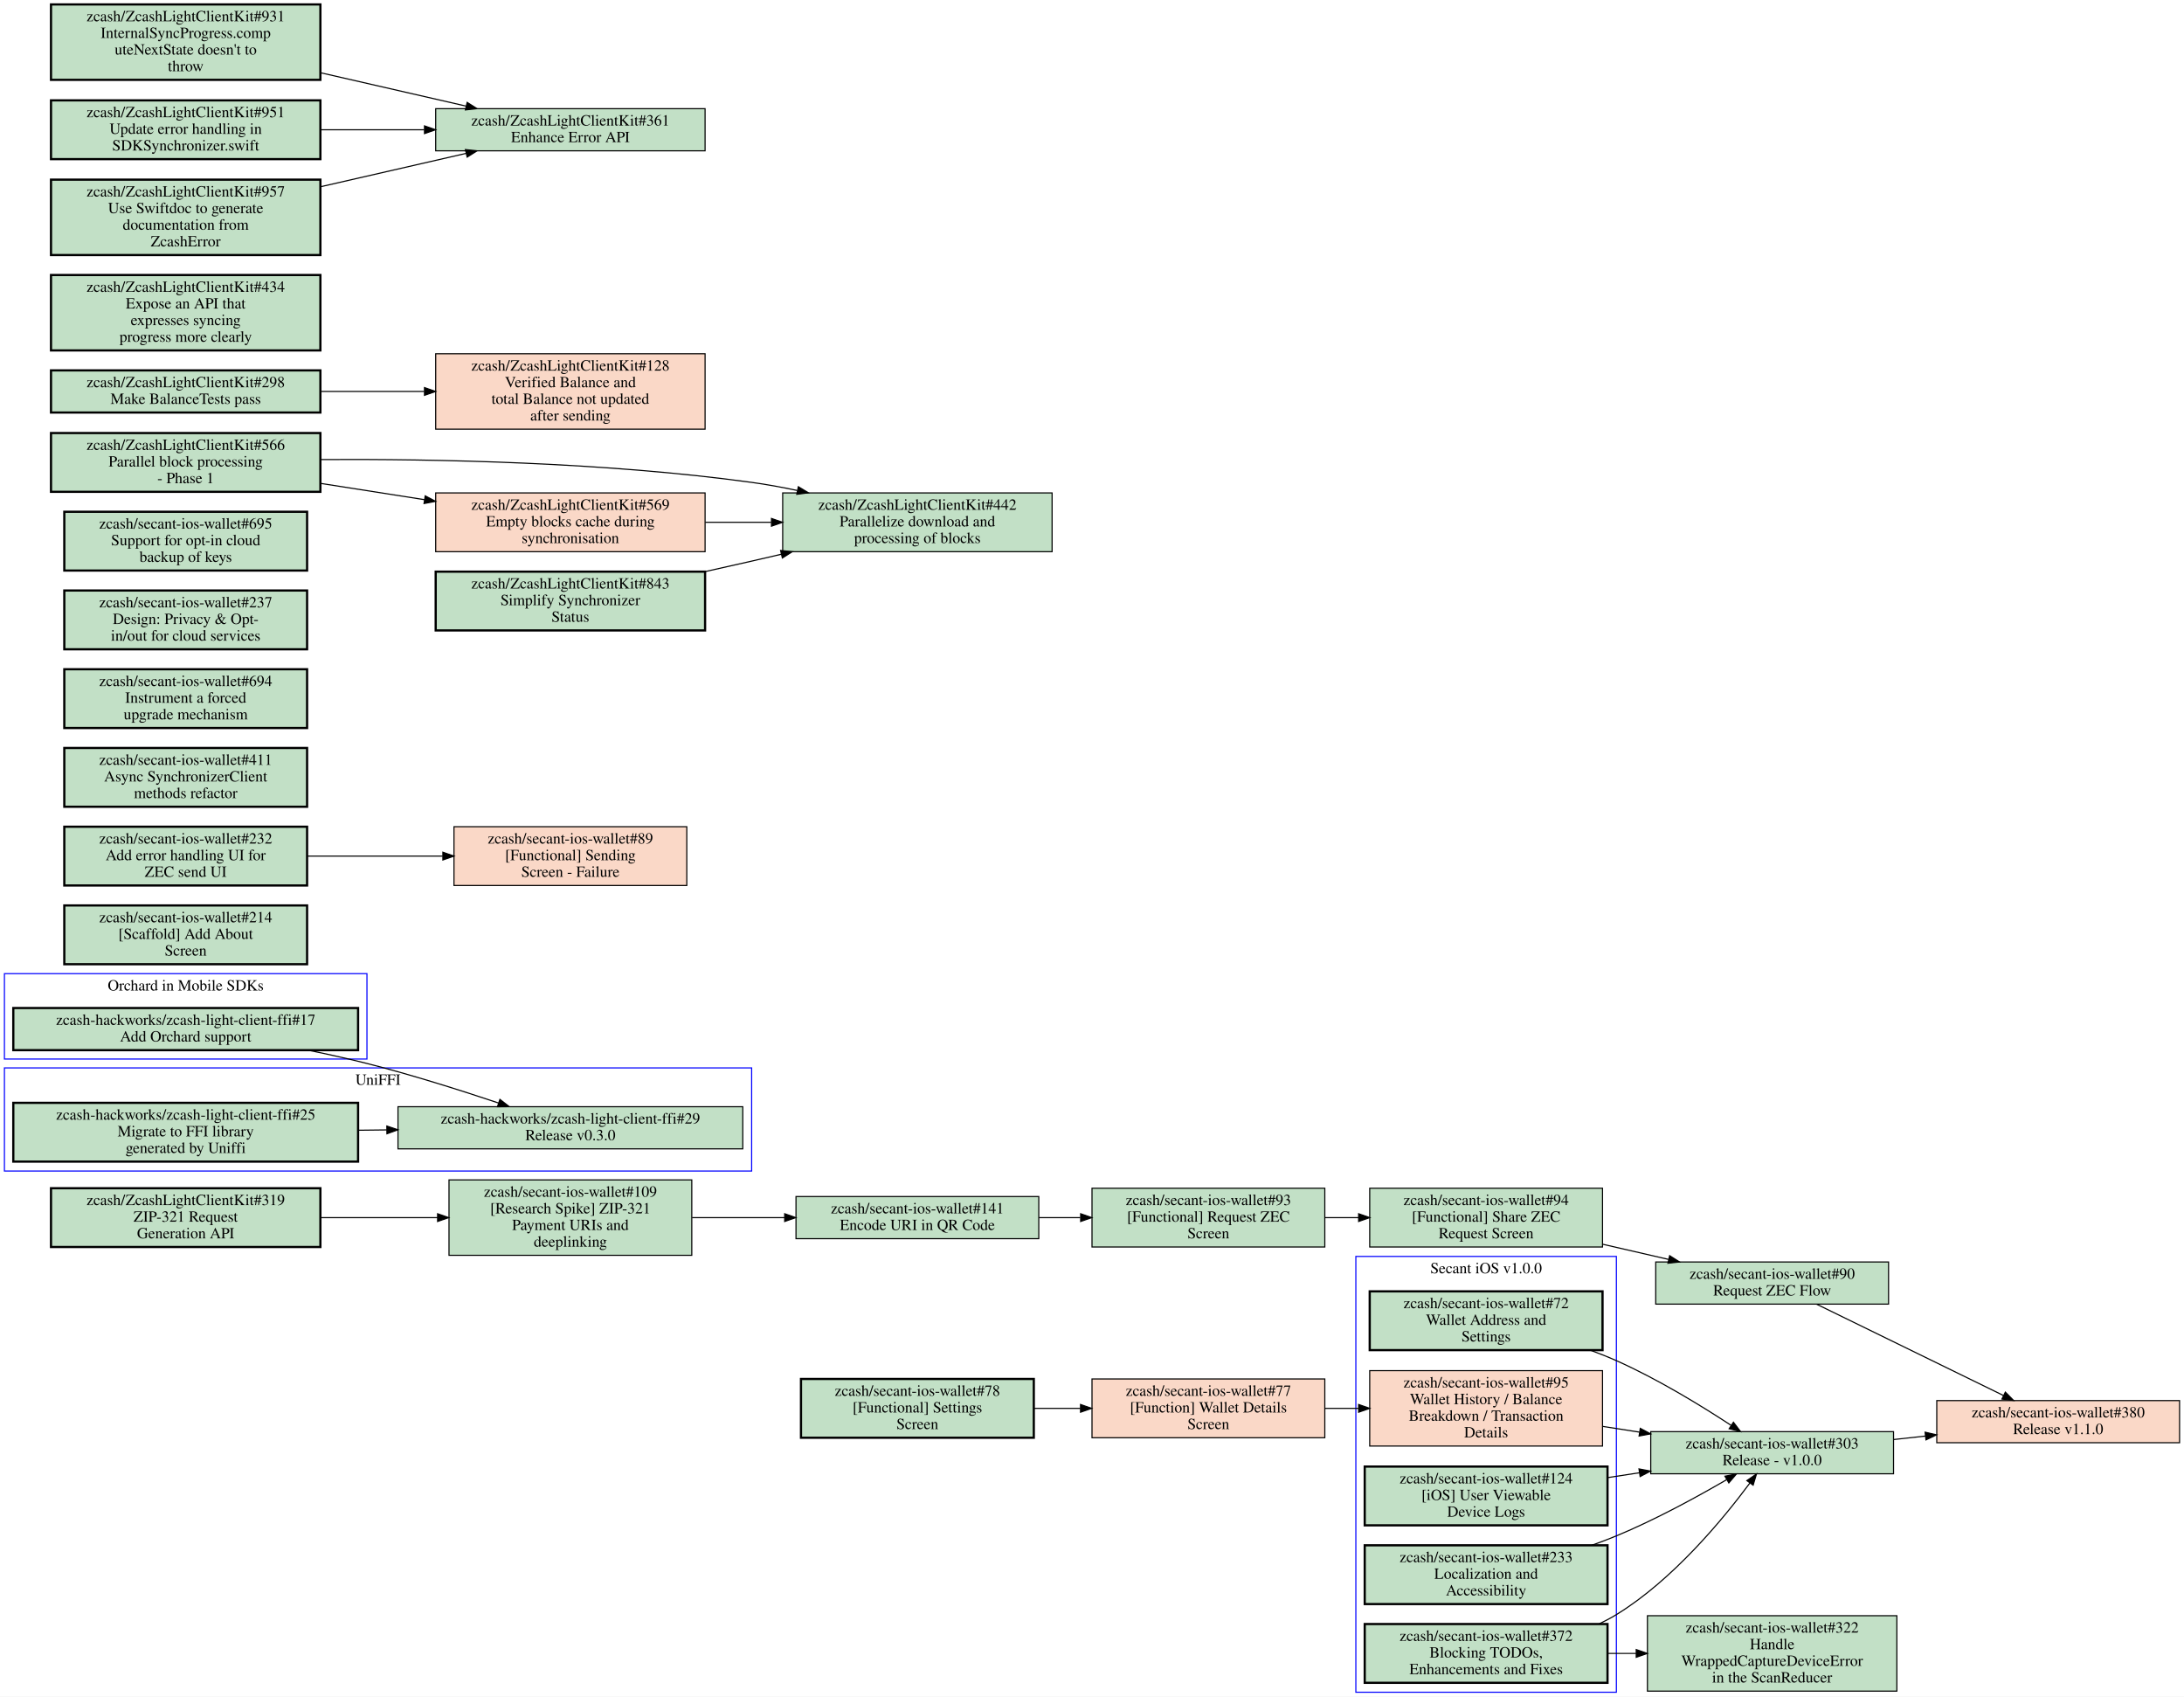
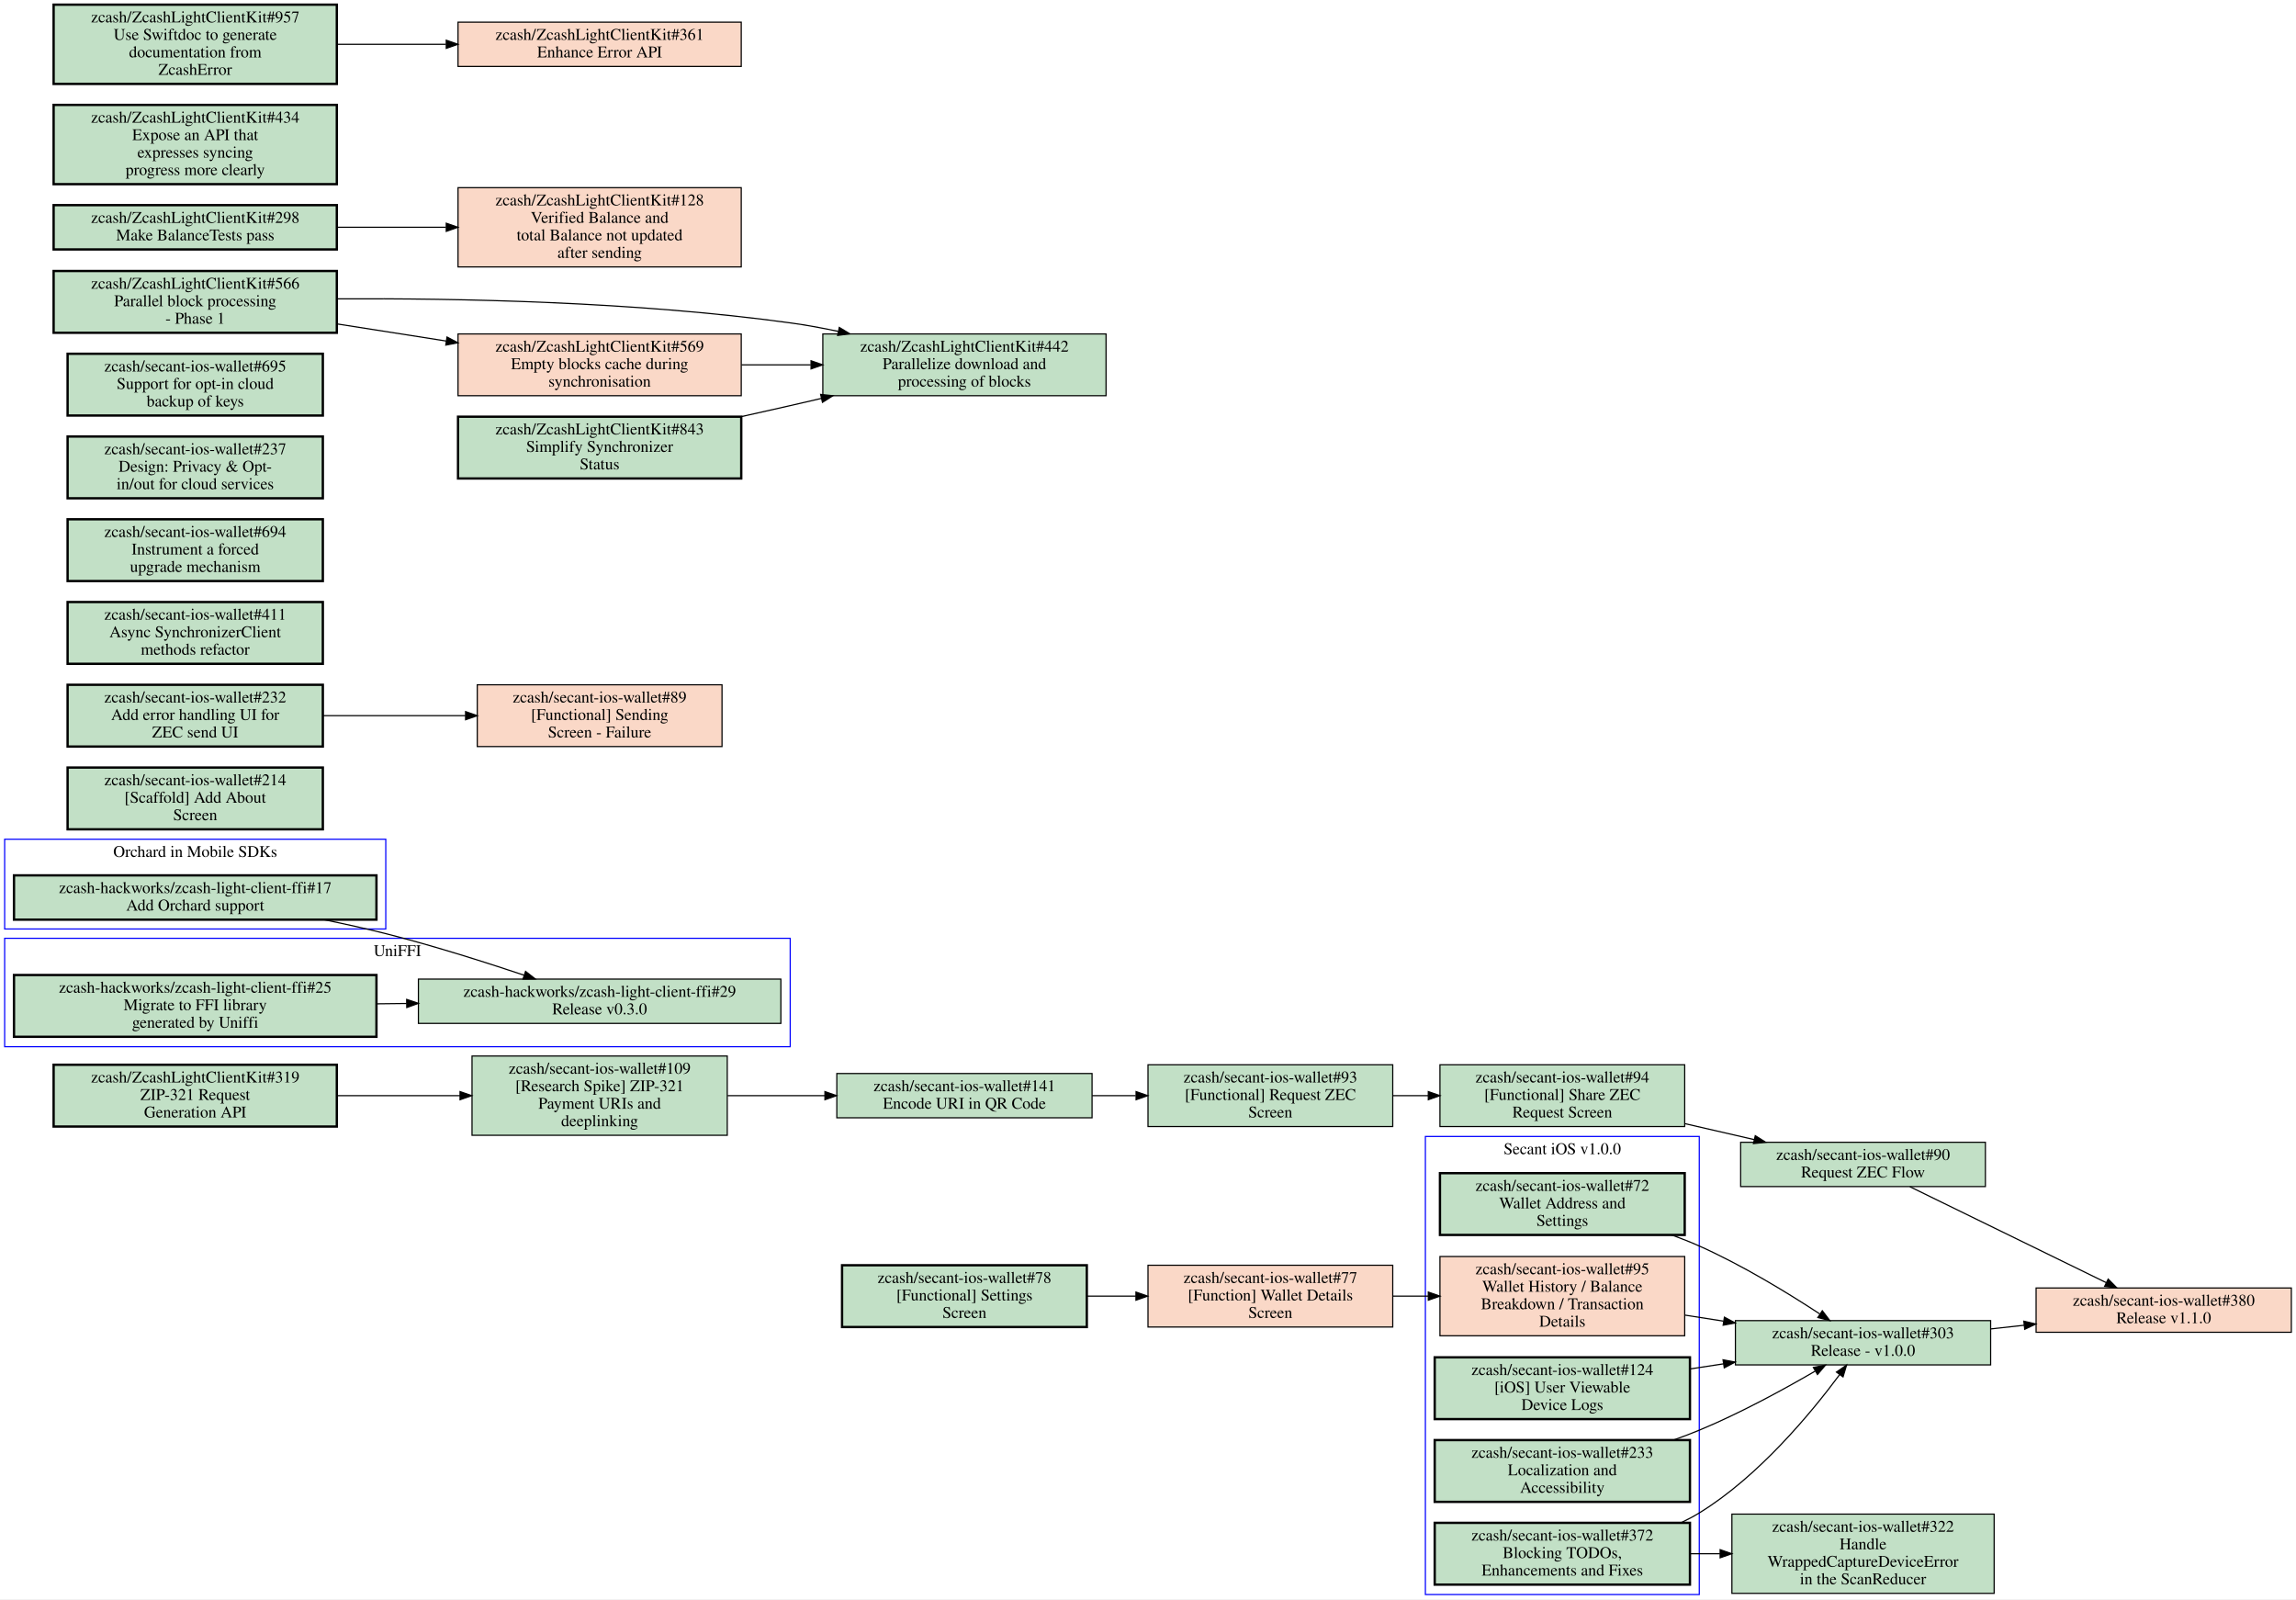
- <svg xmlns="http://www.w3.org/2000/svg" xmlns:xlink="http://www.w3.org/1999/xlink" width="1970pt" height="1530pt" viewBox="0.00 0.00 1970.00 1530.00">
-   <g id="graph0" class="graph" transform="scale(1 1) rotate(0) translate(4 1526)">
-     <polygon fill="white" stroke="transparent" points="-4,4 -4,-1526 1966,-1526 1966,4 -4,4" />
+ <svg xmlns="http://www.w3.org/2000/svg" xmlns:xlink="http://www.w3.org/1999/xlink" width="1970pt" height="1372pt" viewBox="0.00 0.00 1970.00 1372.00">
+   <g id="graph0" class="graph" transform="scale(1 1) rotate(0) translate(4 1368)">
+     <polygon fill="white" stroke="transparent" points="-4,4 -4,-1368 1966,-1368 1966,4 -4,4" />
    <g id="clust1" class="cluster">
+       <polygon fill="none" stroke="blue" points="0,-470 0,-563 674,-563 674,-470 0,-470" />
+       <text text-anchor="middle" x="337" y="-547.8" font-family="Times,serif" font-size="14.00">UniFFI</text>
+     </g>
+     <g id="clust2" class="cluster">
      <polygon fill="none" stroke="blue" points="1219,0 1219,-393 1454,-393 1454,0 1219,0" />
      <text text-anchor="middle" x="1336.5" y="-377.8" font-family="Times,serif" font-size="14.00">Secant iOS v1.0.0</text>
-     </g>
-     <g id="clust2" class="cluster">
-       <polygon fill="none" stroke="blue" points="0,-470 0,-563 674,-563 674,-470 0,-470" />
-       <text text-anchor="middle" x="337" y="-547.8" font-family="Times,serif" font-size="14.00">UniFFI</text>
    </g>
    <g id="clust3" class="cluster">
      <polygon fill="none" stroke="blue" points="0,-571 0,-648 327,-648 327,-571 0,-571" />
      <text text-anchor="middle" x="163.5" y="-632.8" font-family="Times,serif" font-size="14.00">Orchard in Mobile SDKs</text>
    </g>
-     <g id="node1" class="node closed">
+     <g id="node1" class="node open">
      <g id="a_node1">
+         <a xlink:href="https://github.com/zcash-hackworks/zcash-light-client-ffi/issues/29" xlink:title="zcash-hackworks/zcash-light-client-ffi#29&#10;Release v0.3.0" target="_blank">
+           <polygon fill="#c2e0c6" stroke="black" points="666,-528 355,-528 355,-490 666,-490 666,-528" />
+           <text text-anchor="middle" x="510.5" y="-512.8" font-family="Times,serif" font-size="14.00">zcash-hackworks/zcash-light-client-ffi#29</text>
+           <text text-anchor="middle" x="510.5" y="-497.8" font-family="Times,serif" font-size="14.00">Release v0.3.0</text>
+         </a>
+       </g>
+     </g>
+     <g id="node2" class="node open">
+       <g id="a_node2">
+         <a xlink:href="https://github.com/zcash-hackworks/zcash-light-client-ffi/issues/25" xlink:title="zcash-hackworks/zcash-light-client-ffi#25&#10;Migrate to FFI library&#10;generated by Uniffi" target="_blank">
+           <polygon fill="#c2e0c6" stroke="black" stroke-width="2" points="319,-531.5 8,-531.5 8,-478.5 319,-478.5 319,-531.5" />
+           <text text-anchor="middle" x="163.5" y="-516.3" font-family="Times,serif" font-size="14.00">zcash-hackworks/zcash-light-client-ffi#25</text>
+           <text text-anchor="middle" x="163.5" y="-501.3" font-family="Times,serif" font-size="14.00">Migrate to FFI library</text>
+           <text text-anchor="middle" x="163.5" y="-486.3" font-family="Times,serif" font-size="14.00">generated by Uniffi</text>
+         </a>
+       </g>
+     </g>
+     <g id="edge1" class="edge">
+       <path fill="none" stroke="black" d="M319.09,-506.79C327.66,-506.89 336.28,-506.99 344.89,-507.09" />
+       <polygon fill="black" stroke="black" points="344.93,-510.59 354.97,-507.21 345.01,-503.59 344.93,-510.59" />
+     </g>
+     <g id="node3" class="node closed">
+       <g id="a_node3">
        <a xlink:href="https://github.com/zcash/secant-ios-wallet/issues/95" xlink:title="zcash/secant-ios-wallet#95&#10;Wallet History / Balance&#10;Breakdown / Transaction&#10;Details" target="_blank">
          <polygon fill="#fad8c7" stroke="black" points="1441.5,-290 1231.5,-290 1231.5,-222 1441.5,-222 1441.5,-290" />
          <text text-anchor="middle" x="1336.5" y="-274.8" font-family="Times,serif" font-size="14.00">zcash/secant-ios-wallet#95</text>
          <text text-anchor="middle" x="1336.5" y="-259.8" font-family="Times,serif" font-size="14.00">Wallet History / Balance</text>
          <text text-anchor="middle" x="1336.5" y="-244.8" font-family="Times,serif" font-size="14.00">Breakdown / Transaction</text>
          <text text-anchor="middle" x="1336.5" y="-229.8" font-family="Times,serif" font-size="14.00">Details</text>
        </a>
      </g>
    </g>
    <g id="node9" class="node open">
      <g id="a_node9">
        <a xlink:href="https://github.com/zcash/secant-ios-wallet/issues/303" xlink:title="zcash/secant-ios-wallet#303&#10;Release - v1.0.0" target="_blank">
          <polygon fill="#c2e0c6" stroke="black" points="1704,-235 1485,-235 1485,-197 1704,-197 1704,-235" />
          <text text-anchor="middle" x="1594.5" y="-219.8" font-family="Times,serif" font-size="14.00">zcash/secant-ios-wallet#303</text>
          <text text-anchor="middle" x="1594.5" y="-204.8" font-family="Times,serif" font-size="14.00">Release - v1.0.0</text>
        </a>
      </g>
    </g>
    <g id="edge2" class="edge">
      <path fill="none" stroke="black" d="M1441.6,-239.73C1452.5,-238.02 1463.7,-236.28 1474.8,-234.55" />
      <polygon fill="black" stroke="black" points="1475.56,-237.97 1484.9,-232.97 1474.48,-231.06 1475.56,-237.97" />
    </g>
-     <g id="node2" class="node open">
-       <g id="a_node2">
+     <g id="node4" class="node open">
+       <g id="a_node4">
        <a xlink:href="https://github.com/zcash/secant-ios-wallet/issues/372" xlink:title="zcash/secant-ios-wallet#372&#10;Blocking TODOs,&#10;Enhancements and Fixes" target="_blank">
          <polygon fill="#c2e0c6" stroke="black" stroke-width="2" points="1446,-61.5 1227,-61.5 1227,-8.5 1446,-8.5 1446,-61.5" />
          <text text-anchor="middle" x="1336.5" y="-46.3" font-family="Times,serif" font-size="14.00">zcash/secant-ios-wallet#372</text>
          <text text-anchor="middle" x="1336.5" y="-31.3" font-family="Times,serif" font-size="14.00">Blocking TODOs,</text>
          <text text-anchor="middle" x="1336.5" y="-16.3" font-family="Times,serif" font-size="14.00">Enhancements and Fixes</text>
        </a>
      </g>
    </g>
    <g id="edge3" class="edge">
      <path fill="none" stroke="black" d="M1438.4,-61.62C1443.8,-64.18 1449,-66.96 1454,-70 1505,-101.29 1550,-155.79 1574.4,-188.62" />
      <polygon fill="black" stroke="black" points="1571.69,-190.84 1580.4,-196.87 1577.35,-186.72 1571.69,-190.84" />
    </g>
    <g id="node10" class="node open">
      <g id="a_node10">
        <a xlink:href="https://github.com/zcash/secant-ios-wallet/issues/322" xlink:title="zcash/secant-ios-wallet#322&#10;Handle&#10;WrappedCaptureDeviceError&#10;in the ScanReducer" target="_blank">
          <polygon fill="#c2e0c6" stroke="black" points="1707,-69 1482,-69 1482,-1 1707,-1 1707,-69" />
          <text text-anchor="middle" x="1594.5" y="-53.8" font-family="Times,serif" font-size="14.00">zcash/secant-ios-wallet#322</text>
          <text text-anchor="middle" x="1594.5" y="-38.8" font-family="Times,serif" font-size="14.00">Handle</text>
          <text text-anchor="middle" x="1594.5" y="-23.8" font-family="Times,serif" font-size="14.00">WrappedCaptureDeviceError</text>
          <text text-anchor="middle" x="1594.5" y="-8.8" font-family="Times,serif" font-size="14.00">in the ScanReducer</text>
        </a>
      </g>
    </g>
    <g id="edge4" class="edge">
      <path fill="none" stroke="black" d="M1446.1,-35C1454.6,-35 1463.2,-35 1471.8,-35" />
      <polygon fill="black" stroke="black" points="1471.9,-38.5 1481.9,-35 1471.9,-31.5 1471.9,-38.5" />
    </g>
-     <g id="node3" class="node open">
-       <g id="a_node3">
+     <g id="node5" class="node open">
+       <g id="a_node5">
        <a xlink:href="https://github.com/zcash/secant-ios-wallet/issues/124" xlink:title="zcash/secant-ios-wallet#124&#10;[iOS] User Viewable&#10;Device Logs" target="_blank">
          <polygon fill="#c2e0c6" stroke="black" stroke-width="2" points="1446,-203.5 1227,-203.5 1227,-150.5 1446,-150.5 1446,-203.5" />
          <text text-anchor="middle" x="1336.5" y="-188.3" font-family="Times,serif" font-size="14.00">zcash/secant-ios-wallet#124</text>
          <text text-anchor="middle" x="1336.5" y="-173.3" font-family="Times,serif" font-size="14.00">[iOS] User Viewable</text>
          <text text-anchor="middle" x="1336.5" y="-158.3" font-family="Times,serif" font-size="14.00">Device Logs</text>
        </a>
      </g>
    </g>
    <g id="edge5" class="edge">
      <path fill="none" stroke="black" d="M1446.1,-193.54C1455.6,-194.99 1465.2,-196.46 1474.8,-197.92" />
      <polygon fill="black" stroke="black" points="1474.39,-201.4 1484.8,-199.43 1475.43,-194.48 1474.39,-201.4" />
    </g>
-     <g id="node4" class="node open">
-       <g id="a_node4">
+     <g id="node6" class="node open">
+       <g id="a_node6">
        <a xlink:href="https://github.com/zcash/secant-ios-wallet/issues/233" xlink:title="zcash/secant-ios-wallet#233&#10;Localization and&#10;Accessibility" target="_blank">
          <polygon fill="#c2e0c6" stroke="black" stroke-width="2" points="1446,-132.5 1227,-132.5 1227,-79.5 1446,-79.5 1446,-132.5" />
          <text text-anchor="middle" x="1336.5" y="-117.3" font-family="Times,serif" font-size="14.00">zcash/secant-ios-wallet#233</text>
          <text text-anchor="middle" x="1336.5" y="-102.3" font-family="Times,serif" font-size="14.00">Localization and</text>
          <text text-anchor="middle" x="1336.5" y="-87.3" font-family="Times,serif" font-size="14.00">Accessibility</text>
        </a>
      </g>
    </g>
    <g id="edge6" class="edge">
      <path fill="none" stroke="black" d="M1431.9,-132.56C1439.4,-135.23 1446.9,-138.05 1454,-141 1488.7,-155.37 1526.1,-175.75 1553.4,-191.64" />
      <polygon fill="black" stroke="black" points="1551.9,-194.82 1562.3,-196.84 1555.43,-188.77 1551.9,-194.82" />
    </g>
-     <g id="node5" class="node open">
-       <g id="a_node5">
+     <g id="node7" class="node open">
+       <g id="a_node7">
        <a xlink:href="https://github.com/zcash/secant-ios-wallet/issues/72" xlink:title="zcash/secant-ios-wallet#72&#10;Wallet Address and&#10;Settings" target="_blank">
          <polygon fill="#c2e0c6" stroke="black" stroke-width="2" points="1441.5,-361.5 1231.5,-361.5 1231.5,-308.5 1441.5,-308.5 1441.5,-361.5" />
          <text text-anchor="middle" x="1336.5" y="-346.3" font-family="Times,serif" font-size="14.00">zcash/secant-ios-wallet#72</text>
          <text text-anchor="middle" x="1336.5" y="-331.3" font-family="Times,serif" font-size="14.00">Wallet Address and</text>
          <text text-anchor="middle" x="1336.5" y="-316.3" font-family="Times,serif" font-size="14.00">Settings</text>
        </a>
      </g>
    </g>
    <g id="edge7" class="edge">
      <path fill="none" stroke="black" d="M1430.4,-308.48C1438.5,-305.52 1446.5,-302.35 1454,-299 1490.8,-282.63 1530.1,-258.65 1557.5,-240.66" />
      <polygon fill="black" stroke="black" points="1559.58,-243.48 1566,-235.05 1555.73,-237.64 1559.58,-243.48" />
-     </g>
-     <g id="node6" class="node open">
-       <g id="a_node6">
-         <a xlink:href="https://github.com/zcash-hackworks/zcash-light-client-ffi/issues/29" xlink:title="zcash-hackworks/zcash-light-client-ffi#29&#10;Release v0.3.0" target="_blank">
-           <polygon fill="#c2e0c6" stroke="black" points="666,-528 355,-528 355,-490 666,-490 666,-528" />
-           <text text-anchor="middle" x="510.5" y="-512.8" font-family="Times,serif" font-size="14.00">zcash-hackworks/zcash-light-client-ffi#29</text>
-           <text text-anchor="middle" x="510.5" y="-497.8" font-family="Times,serif" font-size="14.00">Release v0.3.0</text>
-         </a>
-       </g>
-     </g>
-     <g id="node7" class="node open">
-       <g id="a_node7">
-         <a xlink:href="https://github.com/zcash-hackworks/zcash-light-client-ffi/issues/25" xlink:title="zcash-hackworks/zcash-light-client-ffi#25&#10;Migrate to FFI library&#10;generated by Uniffi" target="_blank">
-           <polygon fill="#c2e0c6" stroke="black" stroke-width="2" points="319,-531.5 8,-531.5 8,-478.5 319,-478.5 319,-531.5" />
-           <text text-anchor="middle" x="163.5" y="-516.3" font-family="Times,serif" font-size="14.00">zcash-hackworks/zcash-light-client-ffi#25</text>
-           <text text-anchor="middle" x="163.5" y="-501.3" font-family="Times,serif" font-size="14.00">Migrate to FFI library</text>
-           <text text-anchor="middle" x="163.5" y="-486.3" font-family="Times,serif" font-size="14.00">generated by Uniffi</text>
-         </a>
-       </g>
-     </g>
-     <g id="edge1" class="edge">
-       <path fill="none" stroke="black" d="M319.09,-506.79C327.66,-506.89 336.28,-506.99 344.89,-507.09" />
-       <polygon fill="black" stroke="black" points="344.93,-510.59 354.97,-507.21 345.01,-503.59 344.93,-510.59" />
    </g>
    <g id="node8" class="node open">
      <g id="a_node8">
        <a xlink:href="https://github.com/zcash-hackworks/zcash-light-client-ffi/issues/17" xlink:title="zcash-hackworks/zcash-light-client-ffi#17&#10;Add Orchard support" target="_blank">
          <polygon fill="#c2e0c6" stroke="black" stroke-width="2" points="319,-617 8,-617 8,-579 319,-579 319,-617" />
          <text text-anchor="middle" x="163.5" y="-601.8" font-family="Times,serif" font-size="14.00">zcash-hackworks/zcash-light-client-ffi#17</text>
          <text text-anchor="middle" x="163.5" y="-586.8" font-family="Times,serif" font-size="14.00">Add Orchard support</text>
        </a>
      </g>
    </g>
    <g id="edge8" class="edge">
      <path fill="none" stroke="black" d="M274.16,-578.93C291.9,-575.31 310.02,-571.3 327,-567 366.92,-556.89 410.93,-542.98 445.73,-531.33" />
      <polygon fill="black" stroke="black" points="446.94,-534.62 455.29,-528.1 444.7,-527.99 446.94,-534.62" />
    </g>
    <g id="node11" class="node closed">
      <g id="a_node11">
        <a xlink:href="https://github.com/zcash/secant-ios-wallet/issues/380" xlink:title="zcash/secant-ios-wallet#380&#10;Release v1.1.0" target="_blank">
          <polygon fill="#fad8c7" stroke="black" points="1962,-263 1743,-263 1743,-225 1962,-225 1962,-263" />
          <text text-anchor="middle" x="1852.5" y="-247.8" font-family="Times,serif" font-size="14.00">zcash/secant-ios-wallet#380</text>
          <text text-anchor="middle" x="1852.5" y="-232.8" font-family="Times,serif" font-size="14.00">Release v1.1.0</text>
        </a>
      </g>
    </g>
    <g id="edge9" class="edge">
      <path fill="none" stroke="black" d="M1704.1,-227.87C1713.6,-228.91 1723.2,-229.97 1732.8,-231.02" />
      <polygon fill="black" stroke="black" points="1732.48,-234.51 1742.8,-232.11 1733.24,-227.55 1732.48,-234.51" />
    </g>
    <g id="node12" class="node open">
      <g id="a_node12">
        <a xlink:href="https://github.com/zcash/secant-ios-wallet/issues/78" xlink:title="zcash/secant-ios-wallet#78&#10;[Functional] Settings&#10;Screen" target="_blank">
          <polygon fill="#c2e0c6" stroke="black" stroke-width="2" points="928.5,-282.5 718.5,-282.5 718.5,-229.5 928.5,-229.5 928.5,-282.5" />
          <text text-anchor="middle" x="823.5" y="-267.3" font-family="Times,serif" font-size="14.00">zcash/secant-ios-wallet#78</text>
          <text text-anchor="middle" x="823.5" y="-252.3" font-family="Times,serif" font-size="14.00">[Functional] Settings</text>
          <text text-anchor="middle" x="823.5" y="-237.3" font-family="Times,serif" font-size="14.00">Screen</text>
        </a>
      </g>
    </g>
    <g id="node13" class="node closed">
      <g id="a_node13">
        <a xlink:href="https://github.com/zcash/secant-ios-wallet/issues/77" xlink:title="zcash/secant-ios-wallet#77&#10;[Function] Wallet Details&#10;Screen" target="_blank">
          <polygon fill="#fad8c7" stroke="black" points="1191,-282.5 981,-282.5 981,-229.5 1191,-229.5 1191,-282.5" />
          <text text-anchor="middle" x="1086" y="-267.3" font-family="Times,serif" font-size="14.00">zcash/secant-ios-wallet#77</text>
          <text text-anchor="middle" x="1086" y="-252.3" font-family="Times,serif" font-size="14.00">[Function] Wallet Details</text>
          <text text-anchor="middle" x="1086" y="-237.3" font-family="Times,serif" font-size="14.00">Screen</text>
        </a>
      </g>
    </g>
    <g id="edge10" class="edge">
      <path fill="none" stroke="black" d="M928.58,-256C942.38,-256 956.59,-256 970.55,-256" />
      <polygon fill="black" stroke="black" points="970.66,-259.5 980.66,-256 970.66,-252.5 970.66,-259.5" />
    </g>
    <g id="edge11" class="edge">
      <path fill="none" stroke="black" d="M1191.3,-256C1201.3,-256 1211.4,-256 1221.5,-256" />
      <polygon fill="black" stroke="black" points="1221.5,-259.5 1231.5,-256 1221.5,-252.5 1221.5,-259.5" />
    </g>
    <g id="node14" class="node open">
      <g id="a_node14">
        <a xlink:href="https://github.com/zcash/secant-ios-wallet/issues/214" xlink:title="zcash/secant-ios-wallet#214&#10;[Scaffold] Add About&#10;Screen" target="_blank">
          <polygon fill="#c2e0c6" stroke="black" stroke-width="2" points="273,-709.5 54,-709.5 54,-656.5 273,-656.5 273,-709.5" />
          <text text-anchor="middle" x="163.5" y="-694.3" font-family="Times,serif" font-size="14.00">zcash/secant-ios-wallet#214</text>
          <text text-anchor="middle" x="163.5" y="-679.3" font-family="Times,serif" font-size="14.00">[Scaffold] Add About</text>
          <text text-anchor="middle" x="163.5" y="-664.3" font-family="Times,serif" font-size="14.00">Screen</text>
        </a>
      </g>
    </g>
    <g id="node15" class="node open">
      <g id="a_node15">
        <a xlink:href="https://github.com/zcash/secant-ios-wallet/issues/93" xlink:title="zcash/secant-ios-wallet#93&#10;[Functional] Request ZEC&#10;Screen" target="_blank">
          <polygon fill="#c2e0c6" stroke="black" points="1191,-454.5 981,-454.5 981,-401.5 1191,-401.5 1191,-454.5" />
          <text text-anchor="middle" x="1086" y="-439.3" font-family="Times,serif" font-size="14.00">zcash/secant-ios-wallet#93</text>
          <text text-anchor="middle" x="1086" y="-424.3" font-family="Times,serif" font-size="14.00">[Functional] Request ZEC</text>
          <text text-anchor="middle" x="1086" y="-409.3" font-family="Times,serif" font-size="14.00">Screen</text>
        </a>
      </g>
    </g>
    <g id="node16" class="node open">
      <g id="a_node16">
        <a xlink:href="https://github.com/zcash/secant-ios-wallet/issues/94" xlink:title="zcash/secant-ios-wallet#94&#10;[Functional] Share ZEC&#10;Request Screen" target="_blank">
          <polygon fill="#c2e0c6" stroke="black" points="1441.5,-454.5 1231.5,-454.5 1231.5,-401.5 1441.5,-401.5 1441.5,-454.5" />
          <text text-anchor="middle" x="1336.5" y="-439.3" font-family="Times,serif" font-size="14.00">zcash/secant-ios-wallet#94</text>
          <text text-anchor="middle" x="1336.5" y="-424.3" font-family="Times,serif" font-size="14.00">[Functional] Share ZEC</text>
          <text text-anchor="middle" x="1336.5" y="-409.3" font-family="Times,serif" font-size="14.00">Request Screen</text>
        </a>
      </g>
    </g>
    <g id="edge12" class="edge">
      <path fill="none" stroke="black" d="M1191.3,-428C1201.3,-428 1211.4,-428 1221.5,-428" />
      <polygon fill="black" stroke="black" points="1221.5,-431.5 1231.5,-428 1221.5,-424.5 1221.5,-431.5" />
    </g>
    <g id="node17" class="node open">
      <g id="a_node17">
        <a xlink:href="https://github.com/zcash/secant-ios-wallet/issues/90" xlink:title="zcash/secant-ios-wallet#90&#10;Request ZEC Flow" target="_blank">
          <polygon fill="#c2e0c6" stroke="black" points="1699.5,-388 1489.5,-388 1489.5,-350 1699.5,-350 1699.5,-388" />
          <text text-anchor="middle" x="1594.5" y="-372.8" font-family="Times,serif" font-size="14.00">zcash/secant-ios-wallet#90</text>
          <text text-anchor="middle" x="1594.5" y="-357.8" font-family="Times,serif" font-size="14.00">Request ZEC Flow</text>
        </a>
      </g>
    </g>
    <g id="edge13" class="edge">
      <path fill="none" stroke="black" d="M1441.6,-404C1461.3,-399.47 1481.8,-394.75 1501.1,-390.3" />
      <polygon fill="black" stroke="black" points="1502.05,-393.67 1511,-388 1500.47,-386.85 1502.05,-393.67" />
    </g>
    <g id="edge14" class="edge">
      <path fill="none" stroke="black" d="M1634.7,-349.88C1679.9,-327.78 1754.4,-291.39 1803.2,-267.56" />
      <polygon fill="black" stroke="black" points="1804.85,-270.65 1812.3,-263.12 1801.78,-264.36 1804.85,-270.65" />
    </g>
    <g id="node18" class="node closed">
      <g id="a_node18">
        <a xlink:href="https://github.com/zcash/secant-ios-wallet/issues/89" xlink:title="zcash/secant-ios-wallet#89&#10;[Functional] Sending&#10;Screen - Failure" target="_blank">
          <polygon fill="#fad8c7" stroke="black" points="615.5,-780.5 405.5,-780.5 405.5,-727.5 615.5,-727.5 615.5,-780.5" />
          <text text-anchor="middle" x="510.5" y="-765.3" font-family="Times,serif" font-size="14.00">zcash/secant-ios-wallet#89</text>
          <text text-anchor="middle" x="510.5" y="-750.3" font-family="Times,serif" font-size="14.00">[Functional] Sending</text>
          <text text-anchor="middle" x="510.5" y="-735.3" font-family="Times,serif" font-size="14.00">Screen - Failure</text>
        </a>
      </g>
    </g>
    <g id="node19" class="node open">
      <g id="a_node19">
        <a xlink:href="https://github.com/zcash/secant-ios-wallet/issues/411" xlink:title="zcash/secant-ios-wallet#411&#10;Async SynchronizerClient&#10;methods refactor" target="_blank">
          <polygon fill="#c2e0c6" stroke="black" stroke-width="2" points="273,-851.5 54,-851.5 54,-798.5 273,-798.5 273,-851.5" />
          <text text-anchor="middle" x="163.5" y="-836.3" font-family="Times,serif" font-size="14.00">zcash/secant-ios-wallet#411</text>
          <text text-anchor="middle" x="163.5" y="-821.3" font-family="Times,serif" font-size="14.00">Async SynchronizerClient</text>
          <text text-anchor="middle" x="163.5" y="-806.3" font-family="Times,serif" font-size="14.00">methods refactor</text>
        </a>
      </g>
    </g>
    <g id="node20" class="node open">
      <g id="a_node20">
        <a xlink:href="https://github.com/zcash/secant-ios-wallet/issues/109" xlink:title="zcash/secant-ios-wallet#109&#10;[Research Spike] ZIP-321&#10;Payment URIs and&#10;deeplinking" target="_blank">
          <polygon fill="#c2e0c6" stroke="black" points="620,-462 401,-462 401,-394 620,-394 620,-462" />
          <text text-anchor="middle" x="510.5" y="-446.8" font-family="Times,serif" font-size="14.00">zcash/secant-ios-wallet#109</text>
          <text text-anchor="middle" x="510.5" y="-431.8" font-family="Times,serif" font-size="14.00">[Research Spike] ZIP-321</text>
          <text text-anchor="middle" x="510.5" y="-416.8" font-family="Times,serif" font-size="14.00">Payment URIs and</text>
          <text text-anchor="middle" x="510.5" y="-401.8" font-family="Times,serif" font-size="14.00">deeplinking</text>
        </a>
      </g>
    </g>
    <g id="node21" class="node open">
      <g id="a_node21">
        <a xlink:href="https://github.com/zcash/secant-ios-wallet/issues/141" xlink:title="zcash/secant-ios-wallet#141&#10;Encode URI in QR Code" target="_blank">
          <polygon fill="#c2e0c6" stroke="black" points="933,-447 714,-447 714,-409 933,-409 933,-447" />
          <text text-anchor="middle" x="823.5" y="-431.8" font-family="Times,serif" font-size="14.00">zcash/secant-ios-wallet#141</text>
          <text text-anchor="middle" x="823.5" y="-416.8" font-family="Times,serif" font-size="14.00">Encode URI in QR Code</text>
        </a>
      </g>
    </g>
    <g id="edge15" class="edge">
      <path fill="none" stroke="black" d="M620.27,-428C647.26,-428 676.32,-428 703.76,-428" />
      <polygon fill="black" stroke="black" points="703.79,-431.5 713.79,-428 703.79,-424.5 703.79,-431.5" />
    </g>
    <g id="edge16" class="edge">
      <path fill="none" stroke="black" d="M933.09,-428C945.41,-428 958,-428 970.4,-428" />
      <polygon fill="black" stroke="black" points="970.76,-431.5 980.76,-428 970.76,-424.5 970.76,-431.5" />
    </g>
    <g id="node22" class="node open">
      <g id="a_node22">
        <a xlink:href="https://github.com/zcash/secant-ios-wallet/issues/232" xlink:title="zcash/secant-ios-wallet#232&#10;Add error handling UI for&#10;ZEC send UI" target="_blank">
          <polygon fill="#c2e0c6" stroke="black" stroke-width="2" points="273,-780.5 54,-780.5 54,-727.5 273,-727.5 273,-780.5" />
          <text text-anchor="middle" x="163.5" y="-765.3" font-family="Times,serif" font-size="14.00">zcash/secant-ios-wallet#232</text>
          <text text-anchor="middle" x="163.5" y="-750.3" font-family="Times,serif" font-size="14.00">Add error handling UI for</text>
          <text text-anchor="middle" x="163.5" y="-735.3" font-family="Times,serif" font-size="14.00">ZEC send UI</text>
        </a>
      </g>
    </g>
    <g id="edge17" class="edge">
      <path fill="none" stroke="black" d="M273.19,-754C312.07,-754 355.99,-754 395.32,-754" />
      <polygon fill="black" stroke="black" points="395.48,-757.5 405.48,-754 395.48,-750.5 395.48,-757.5" />
    </g>
    <g id="node23" class="node open">
      <g id="a_node23">
        <a xlink:href="https://github.com/zcash/ZcashLightClientKit/issues/319" xlink:title="zcash/ZcashLightClientKit#319&#10;ZIP-321 Request&#10;Generation API" target="_blank">
          <polygon fill="#c2e0c6" stroke="black" stroke-width="2" points="285,-454.5 42,-454.5 42,-401.5 285,-401.5 285,-454.5" />
          <text text-anchor="middle" x="163.5" y="-439.3" font-family="Times,serif" font-size="14.00">zcash/ZcashLightClientKit#319</text>
          <text text-anchor="middle" x="163.5" y="-424.3" font-family="Times,serif" font-size="14.00">ZIP-321 Request</text>
          <text text-anchor="middle" x="163.5" y="-409.3" font-family="Times,serif" font-size="14.00">Generation API</text>
        </a>
      </g>
    </g>
    <g id="edge18" class="edge">
      <path fill="none" stroke="black" d="M285.16,-428C319.39,-428 356.61,-428 390.72,-428" />
      <polygon fill="black" stroke="black" points="390.72,-431.5 400.72,-428 390.72,-424.5 390.72,-431.5" />
    </g>
    <g id="node24" class="node open">
      <g id="a_node24">
        <a xlink:href="https://github.com/zcash/secant-ios-wallet/issues/694" xlink:title="zcash/secant-ios-wallet#694&#10;Instrument a forced&#10;upgrade mechanism" target="_blank">
          <polygon fill="#c2e0c6" stroke="black" stroke-width="2" points="273,-922.5 54,-922.5 54,-869.5 273,-869.5 273,-922.5" />
          <text text-anchor="middle" x="163.5" y="-907.3" font-family="Times,serif" font-size="14.00">zcash/secant-ios-wallet#694</text>
          <text text-anchor="middle" x="163.5" y="-892.3" font-family="Times,serif" font-size="14.00">Instrument a forced</text>
          <text text-anchor="middle" x="163.5" y="-877.3" font-family="Times,serif" font-size="14.00">upgrade mechanism</text>
        </a>
      </g>
    </g>
    <g id="node25" class="node open">
      <g id="a_node25">
        <a xlink:href="https://github.com/zcash/secant-ios-wallet/issues/237" xlink:title="zcash/secant-ios-wallet#237&#10;Design: Privacy &amp; Opt-&#10;in/out for cloud services" target="_blank">
          <polygon fill="#c2e0c6" stroke="black" stroke-width="2" points="273,-993.5 54,-993.5 54,-940.5 273,-940.5 273,-993.5" />
          <text text-anchor="middle" x="163.5" y="-978.3" font-family="Times,serif" font-size="14.00">zcash/secant-ios-wallet#237</text>
          <text text-anchor="middle" x="163.5" y="-963.3" font-family="Times,serif" font-size="14.00">Design: Privacy &amp; Opt-</text>
          <text text-anchor="middle" x="163.5" y="-948.3" font-family="Times,serif" font-size="14.00">in/out for cloud services</text>
        </a>
      </g>
    </g>
    <g id="node26" class="node open">
      <g id="a_node26">
        <a xlink:href="https://github.com/zcash/secant-ios-wallet/issues/695" xlink:title="zcash/secant-ios-wallet#695&#10;Support for opt-in cloud&#10;backup of keys" target="_blank">
          <polygon fill="#c2e0c6" stroke="black" stroke-width="2" points="273,-1064.5 54,-1064.5 54,-1011.5 273,-1011.5 273,-1064.5" />
          <text text-anchor="middle" x="163.5" y="-1049.3" font-family="Times,serif" font-size="14.00">zcash/secant-ios-wallet#695</text>
          <text text-anchor="middle" x="163.5" y="-1034.3" font-family="Times,serif" font-size="14.00">Support for opt-in cloud</text>
          <text text-anchor="middle" x="163.5" y="-1019.3" font-family="Times,serif" font-size="14.00">backup of keys</text>
        </a>
      </g>
    </g>
    <g id="node27" class="node open">
      <g id="a_node27">
        <a xlink:href="https://github.com/zcash/ZcashLightClientKit/issues/442" xlink:title="zcash/ZcashLightClientKit#442&#10;Parallelize download and&#10;processing of blocks" target="_blank">
          <polygon fill="#c2e0c6" stroke="black" points="945,-1081.5 702,-1081.5 702,-1028.5 945,-1028.5 945,-1081.5" />
          <text text-anchor="middle" x="823.5" y="-1066.3" font-family="Times,serif" font-size="14.00">zcash/ZcashLightClientKit#442</text>
          <text text-anchor="middle" x="823.5" y="-1051.3" font-family="Times,serif" font-size="14.00">Parallelize download and</text>
          <text text-anchor="middle" x="823.5" y="-1036.3" font-family="Times,serif" font-size="14.00">processing of blocks</text>
        </a>
      </g>
    </g>
    <g id="node28" class="node open">
      <g id="a_node28">
        <a xlink:href="https://github.com/zcash/ZcashLightClientKit/issues/566" xlink:title="zcash/ZcashLightClientKit#566&#10;Parallel block processing&#10;- Phase 1" target="_blank">
          <polygon fill="#c2e0c6" stroke="black" stroke-width="2" points="285,-1135.5 42,-1135.5 42,-1082.5 285,-1082.5 285,-1135.5" />
          <text text-anchor="middle" x="163.5" y="-1120.3" font-family="Times,serif" font-size="14.00">zcash/ZcashLightClientKit#566</text>
          <text text-anchor="middle" x="163.5" y="-1105.3" font-family="Times,serif" font-size="14.00">Parallel block processing</text>
          <text text-anchor="middle" x="163.5" y="-1090.3" font-family="Times,serif" font-size="14.00">- Phase 1</text>
        </a>
      </g>
    </g>
    <g id="edge19" class="edge">
      <path fill="none" stroke="black" d="M285.02,-1111.6C388.63,-1112.2 541.81,-1109.2 674,-1091 687.43,-1089.2 701.41,-1086.6 715.2,-1083.7" />
      <polygon fill="black" stroke="black" points="716.12,-1087.08 725.19,-1081.6 714.68,-1080.23 716.12,-1087.08" />
    </g>
    <g id="node29" class="node closed">
      <g id="a_node29">
        <a xlink:href="https://github.com/zcash/ZcashLightClientKit/issues/569" xlink:title="zcash/ZcashLightClientKit#569&#10;Empty blocks cache during&#10;synchronisation" target="_blank">
          <polygon fill="#fad8c7" stroke="black" points="632,-1081.5 389,-1081.5 389,-1028.5 632,-1028.5 632,-1081.5" />
          <text text-anchor="middle" x="510.5" y="-1066.3" font-family="Times,serif" font-size="14.00">zcash/ZcashLightClientKit#569</text>
          <text text-anchor="middle" x="510.5" y="-1051.3" font-family="Times,serif" font-size="14.00">Empty blocks cache during</text>
          <text text-anchor="middle" x="510.5" y="-1036.3" font-family="Times,serif" font-size="14.00">synchronisation</text>
        </a>
      </g>
    </g>
    <g id="edge20" class="edge">
      <path fill="none" stroke="black" d="M285.16,-1090.1C315.5,-1085.4 348.19,-1080.2 378.98,-1075.4" />
      <polygon fill="black" stroke="black" points="379.54,-1078.86 388.9,-1073.9 378.49,-1071.93 379.54,-1078.86" />
    </g>
    <g id="edge21" class="edge">
      <path fill="none" stroke="black" d="M632.19,-1055C651.67,-1055 671.92,-1055 691.63,-1055" />
      <polygon fill="black" stroke="black" points="691.88,-1058.5 701.88,-1055 691.88,-1051.5 691.88,-1058.5" />
    </g>
    <g id="node30" class="node open">
      <g id="a_node30">
        <a xlink:href="https://github.com/zcash/ZcashLightClientKit/issues/298" xlink:title="zcash/ZcashLightClientKit#298&#10;Make BalanceTests pass" target="_blank">
          <polygon fill="#c2e0c6" stroke="black" stroke-width="2" points="285,-1192 42,-1192 42,-1154 285,-1154 285,-1192" />
          <text text-anchor="middle" x="163.5" y="-1176.8" font-family="Times,serif" font-size="14.00">zcash/ZcashLightClientKit#298</text>
          <text text-anchor="middle" x="163.5" y="-1161.8" font-family="Times,serif" font-size="14.00">Make BalanceTests pass</text>
        </a>
      </g>
    </g>
    <g id="node31" class="node closed">
      <g id="a_node31">
        <a xlink:href="https://github.com/zcash/ZcashLightClientKit/issues/128" xlink:title="zcash/ZcashLightClientKit#128&#10;Verified Balance and&#10;total Balance not updated&#10;after sending" target="_blank">
          <polygon fill="#fad8c7" stroke="black" points="632,-1207 389,-1207 389,-1139 632,-1139 632,-1207" />
          <text text-anchor="middle" x="510.5" y="-1191.8" font-family="Times,serif" font-size="14.00">zcash/ZcashLightClientKit#128</text>
          <text text-anchor="middle" x="510.5" y="-1176.8" font-family="Times,serif" font-size="14.00">Verified Balance and</text>
          <text text-anchor="middle" x="510.5" y="-1161.8" font-family="Times,serif" font-size="14.00">total Balance not updated</text>
          <text text-anchor="middle" x="510.5" y="-1146.8" font-family="Times,serif" font-size="14.00">after sending</text>
        </a>
      </g>
    </g>
    <g id="edge22" class="edge">
      <path fill="none" stroke="black" d="M285.16,-1173C315.37,-1173 347.91,-1173 378.58,-1173" />
      <polygon fill="black" stroke="black" points="378.9,-1176.5 388.9,-1173 378.9,-1169.5 378.9,-1176.5" />
    </g>
    <g id="node32" class="node open">
      <g id="a_node32">
        <a xlink:href="https://github.com/zcash/ZcashLightClientKit/issues/434" xlink:title="zcash/ZcashLightClientKit#434&#10;Expose an API that&#10;expresses syncing&#10;progress more clearly" target="_blank">
          <polygon fill="#c2e0c6" stroke="black" stroke-width="2" points="285,-1278 42,-1278 42,-1210 285,-1210 285,-1278" />
          <text text-anchor="middle" x="163.5" y="-1262.8" font-family="Times,serif" font-size="14.00">zcash/ZcashLightClientKit#434</text>
          <text text-anchor="middle" x="163.5" y="-1247.8" font-family="Times,serif" font-size="14.00">Expose an API that</text>
          <text text-anchor="middle" x="163.5" y="-1232.8" font-family="Times,serif" font-size="14.00">expresses syncing</text>
          <text text-anchor="middle" x="163.5" y="-1217.8" font-family="Times,serif" font-size="14.00">progress more clearly</text>
        </a>
      </g>
    </g>
-     <g id="node33" class="node open">
+     <g id="node33" class="node closed">
      <g id="a_node33">
        <a xlink:href="https://github.com/zcash/ZcashLightClientKit/issues/361" xlink:title="zcash/ZcashLightClientKit#361&#10;Enhance Error API" target="_blank">
-           <polygon fill="#c2e0c6" stroke="black" points="632,-1428 389,-1428 389,-1390 632,-1390 632,-1428" />
-           <text text-anchor="middle" x="510.5" y="-1412.8" font-family="Times,serif" font-size="14.00">zcash/ZcashLightClientKit#361</text>
-           <text text-anchor="middle" x="510.5" y="-1397.8" font-family="Times,serif" font-size="14.00">Enhance Error API</text>
+           <polygon fill="#fad8c7" stroke="black" points="632,-1349 389,-1349 389,-1311 632,-1311 632,-1349" />
+           <text text-anchor="middle" x="510.5" y="-1333.8" font-family="Times,serif" font-size="14.00">zcash/ZcashLightClientKit#361</text>
+           <text text-anchor="middle" x="510.5" y="-1318.8" font-family="Times,serif" font-size="14.00">Enhance Error API</text>
        </a>
      </g>
    </g>
    <g id="node34" class="node open">
      <g id="a_node34">
-         <a xlink:href="https://github.com/zcash/ZcashLightClientKit/issues/931" xlink:title="zcash/ZcashLightClientKit#931&#10;InternalSyncProgress.comp&#10;uteNextState doesn't to&#10;throw" target="_blank">
-           <polygon fill="#c2e0c6" stroke="black" stroke-width="2" points="285,-1522 42,-1522 42,-1454 285,-1454 285,-1522" />
-           <text text-anchor="middle" x="163.5" y="-1506.8" font-family="Times,serif" font-size="14.00">zcash/ZcashLightClientKit#931</text>
-           <text text-anchor="middle" x="163.5" y="-1491.8" font-family="Times,serif" font-size="14.00">InternalSyncProgress.comp</text>
-           <text text-anchor="middle" x="163.5" y="-1476.8" font-family="Times,serif" font-size="14.00">uteNextState doesn't to</text>
-           <text text-anchor="middle" x="163.5" y="-1461.8" font-family="Times,serif" font-size="14.00">throw</text>
-         </a>
-       </g>
-     </g>
-     <g id="edge23" class="edge">
-       <path fill="none" stroke="black" d="M285.16,-1460.4C328.25,-1450.5 376.09,-1439.6 416.48,-1430.3" />
-       <polygon fill="black" stroke="black" points="417.38,-1433.68 426.32,-1428 415.79,-1426.87 417.38,-1433.68" />
-     </g>
-     <g id="node35" class="node open">
-       <g id="a_node35">
-         <a xlink:href="https://github.com/zcash/ZcashLightClientKit/issues/951" xlink:title="zcash/ZcashLightClientKit#951&#10;Update error handling in&#10;SDKSynchronizer.swift" target="_blank">
-           <polygon fill="#c2e0c6" stroke="black" stroke-width="2" points="285,-1435.5 42,-1435.5 42,-1382.5 285,-1382.5 285,-1435.5" />
-           <text text-anchor="middle" x="163.5" y="-1420.3" font-family="Times,serif" font-size="14.00">zcash/ZcashLightClientKit#951</text>
-           <text text-anchor="middle" x="163.5" y="-1405.3" font-family="Times,serif" font-size="14.00">Update error handling in</text>
-           <text text-anchor="middle" x="163.5" y="-1390.3" font-family="Times,serif" font-size="14.00">SDKSynchronizer.swift</text>
-         </a>
-       </g>
-     </g>
-     <g id="edge24" class="edge">
-       <path fill="none" stroke="black" d="M285.16,-1409C315.37,-1409 347.91,-1409 378.58,-1409" />
-       <polygon fill="black" stroke="black" points="378.9,-1412.5 388.9,-1409 378.9,-1405.5 378.9,-1412.5" />
-     </g>
-     <g id="node36" class="node open">
-       <g id="a_node36">
        <a xlink:href="https://github.com/zcash/ZcashLightClientKit/issues/957" xlink:title="zcash/ZcashLightClientKit#957&#10;Use Swiftdoc to generate&#10;documentation from&#10;ZcashError" target="_blank">
          <polygon fill="#c2e0c6" stroke="black" stroke-width="2" points="285,-1364 42,-1364 42,-1296 285,-1296 285,-1364" />
          <text text-anchor="middle" x="163.5" y="-1348.8" font-family="Times,serif" font-size="14.00">zcash/ZcashLightClientKit#957</text>
          <text text-anchor="middle" x="163.5" y="-1333.8" font-family="Times,serif" font-size="14.00">Use Swiftdoc to generate</text>
          <text text-anchor="middle" x="163.5" y="-1318.8" font-family="Times,serif" font-size="14.00">documentation from</text>
          <text text-anchor="middle" x="163.5" y="-1303.8" font-family="Times,serif" font-size="14.00">ZcashError</text>
        </a>
      </g>
    </g>
-     <g id="edge25" class="edge">
-       <path fill="none" stroke="black" d="M285.16,-1357.6C328.25,-1367.5 376.09,-1378.4 416.48,-1387.7" />
-       <polygon fill="black" stroke="black" points="415.79,-1391.13 426.32,-1390 417.38,-1384.32 415.79,-1391.13" />
-     </g>
-     <g id="node37" class="node open">
-       <g id="a_node37">
+     <g id="edge23" class="edge">
+       <path fill="none" stroke="black" d="M285.16,-1330C315.37,-1330 347.91,-1330 378.58,-1330" />
+       <polygon fill="black" stroke="black" points="378.9,-1333.5 388.9,-1330 378.9,-1326.5 378.9,-1333.5" />
+     </g>
+     <g id="node35" class="node open">
+       <g id="a_node35">
        <a xlink:href="https://github.com/zcash/ZcashLightClientKit/issues/843" xlink:title="zcash/ZcashLightClientKit#843&#10;Simplify Synchronizer&#10;Status" target="_blank">
          <polygon fill="#c2e0c6" stroke="black" stroke-width="2" points="632,-1010.5 389,-1010.5 389,-957.5 632,-957.5 632,-1010.5" />
          <text text-anchor="middle" x="510.5" y="-995.3" font-family="Times,serif" font-size="14.00">zcash/ZcashLightClientKit#843</text>
          <text text-anchor="middle" x="510.5" y="-980.3" font-family="Times,serif" font-size="14.00">Simplify Synchronizer</text>
          <text text-anchor="middle" x="510.5" y="-965.3" font-family="Times,serif" font-size="14.00">Status</text>
        </a>
      </g>
    </g>
-     <g id="edge26" class="edge">
+     <g id="edge24" class="edge">
      <path fill="none" stroke="black" d="M632.23,-1010.6C646.32,-1013.7 660.48,-1016.9 674,-1020 682.72,-1022 691.73,-1024.1 700.79,-1026.2" />
      <polygon fill="black" stroke="black" points="700.11,-1029.63 710.64,-1028.5 701.7,-1022.82 700.11,-1029.63" />
    </g>
  </g>
</svg>
